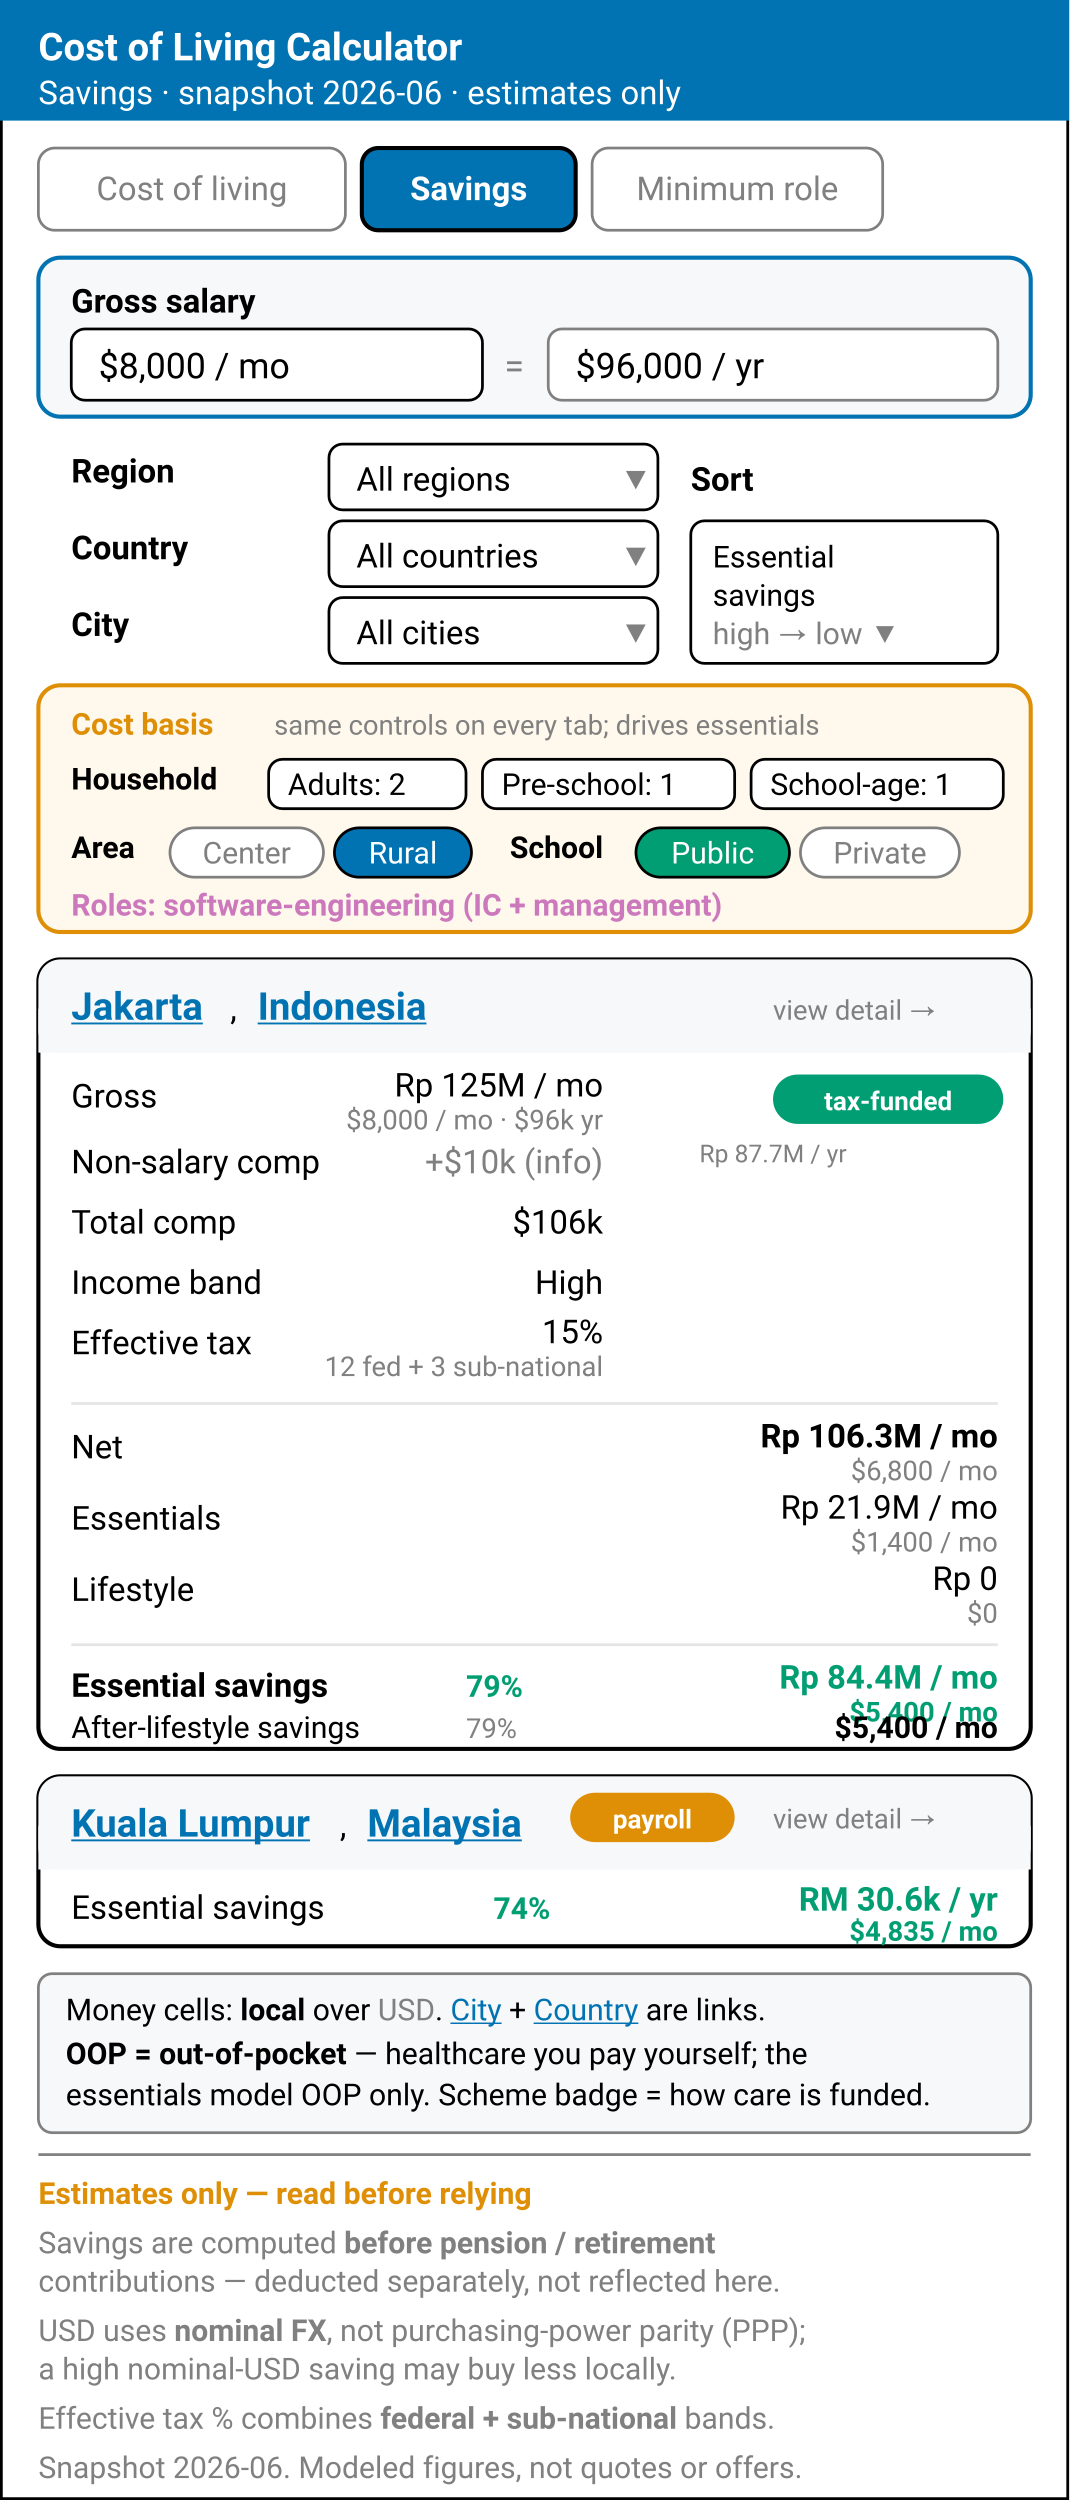
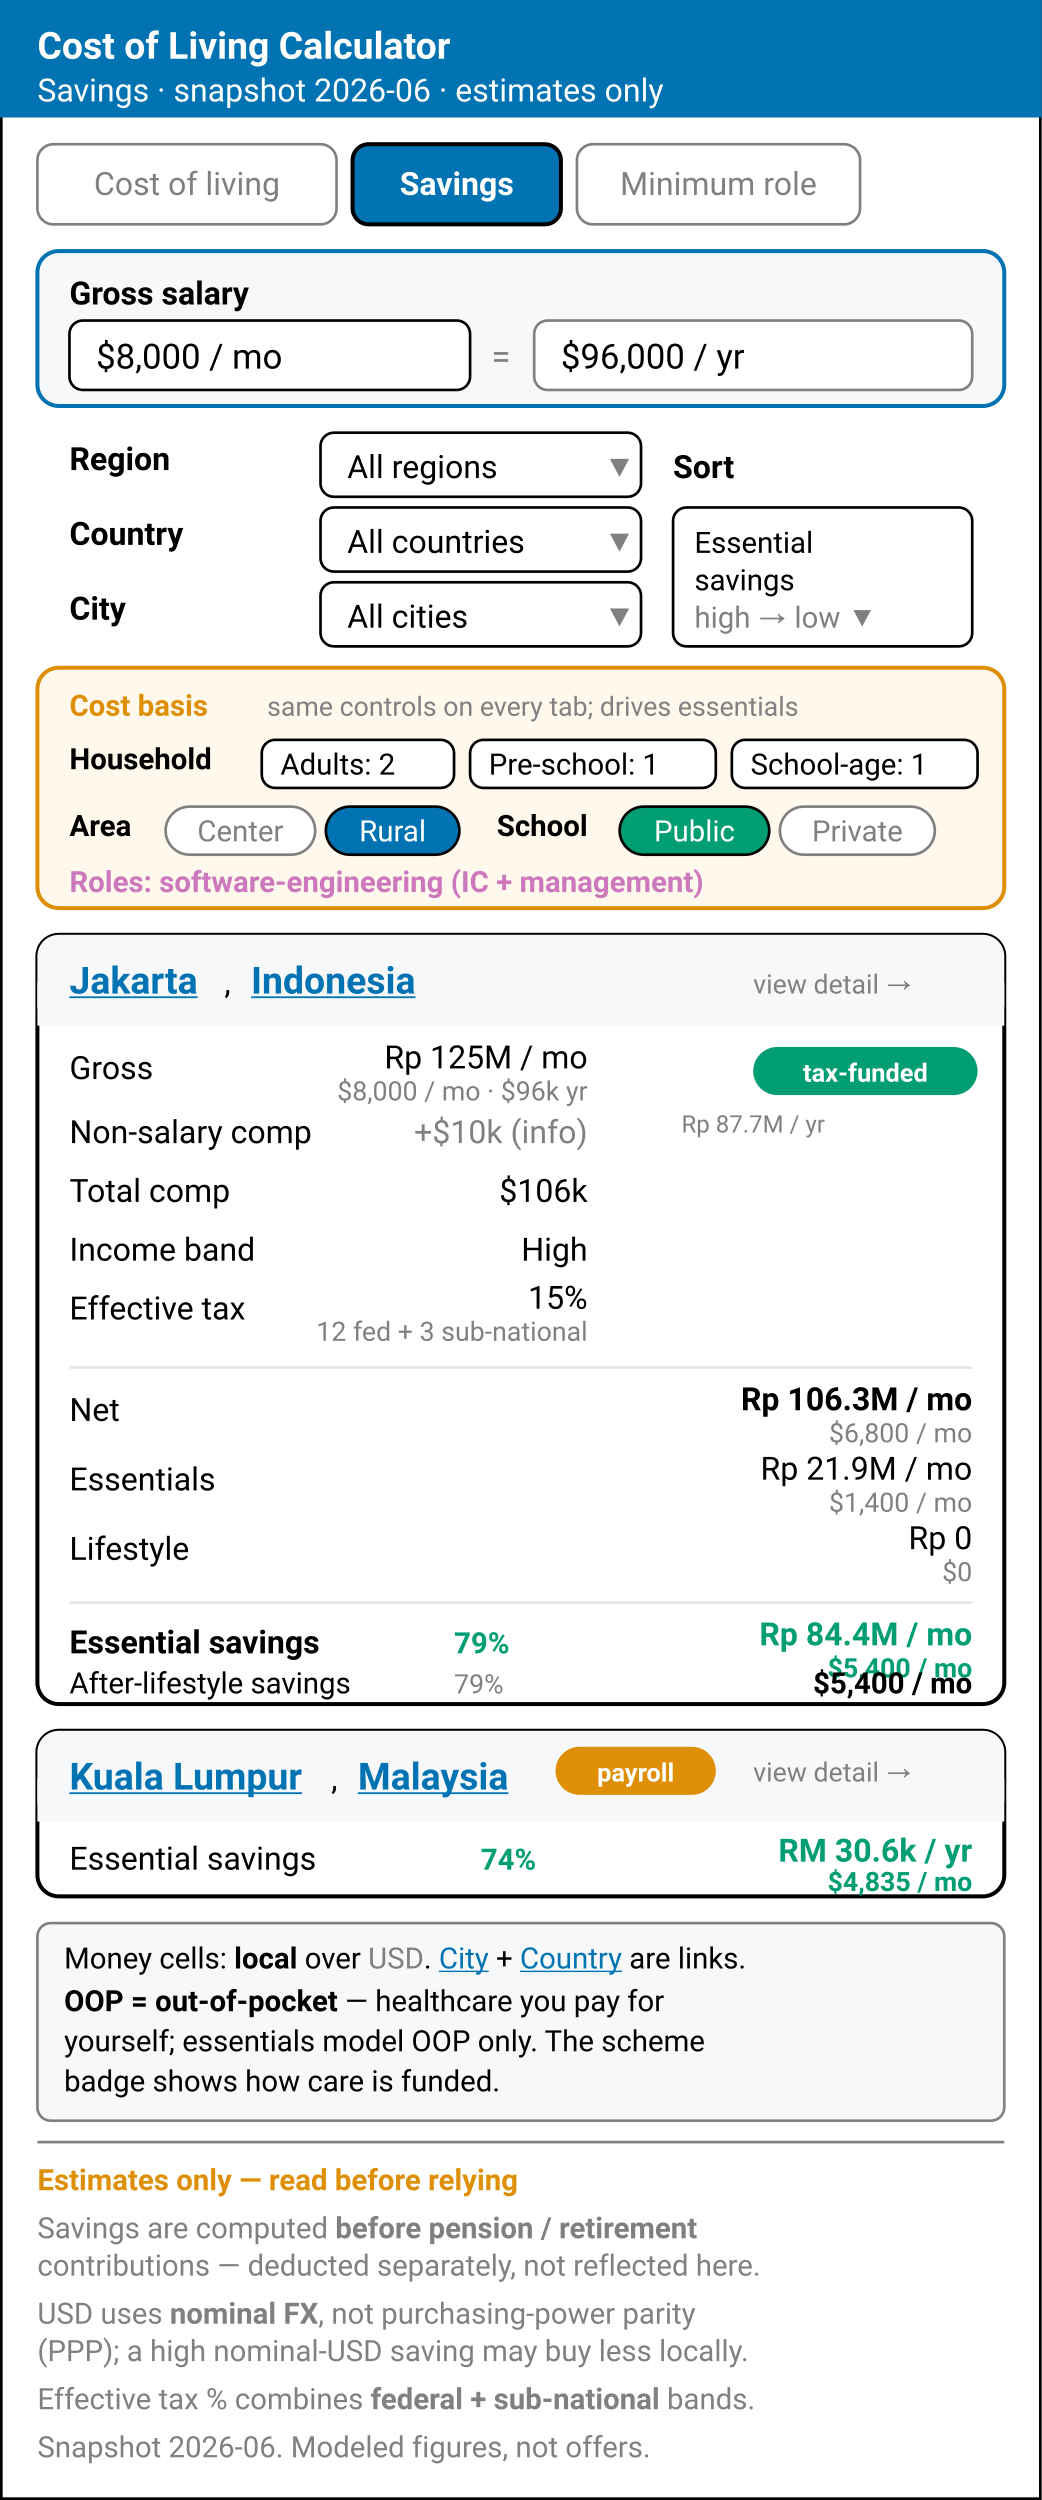
- <svg xmlns="http://www.w3.org/2000/svg" width="390" height="912" viewBox="0 0 390 912" font-family="-apple-system, Segoe UI, Roboto, Helvetica, Arial, sans-serif">
-   <rect x="0" y="0" width="390" height="912" fill="#FFFFFF" />
-   <rect x="0.5" y="0.5" width="389" height="911" fill="none" stroke="#000000" stroke-width="1" />
+ <svg xmlns="http://www.w3.org/2000/svg" width="390" height="936" viewBox="0 0 390 936" font-family="-apple-system, Segoe UI, Roboto, Helvetica, Arial, sans-serif">
+   <rect x="0" y="0" width="390" height="936" fill="#FFFFFF" />
+   <rect x="0.5" y="0.5" width="389" height="935" fill="none" stroke="#000000" stroke-width="1" />
  <rect x="0" y="0" width="390" height="44" fill="#0173B2" />
  <text x="14" y="22" font-size="14" font-weight="700" fill="#FFFFFF">Cost of Living Calculator</text>
  <text x="14" y="38" font-size="12" fill="#FFFFFF">Savings · snapshot 2026-06 · estimates only</text>
  <g font-size="12">
    <rect x="14" y="54" width="112" height="30" rx="6" fill="#FFFFFF" stroke="#808080" stroke-width="1" />
    <text x="70" y="73" text-anchor="middle" fill="#808080">Cost of living</text>
    <rect x="132" y="54" width="78" height="30" rx="6" fill="#0173B2" stroke="#000000" stroke-width="1.5" />
    <text x="171" y="73" text-anchor="middle" font-weight="700" fill="#FFFFFF">Savings</text>
    <rect x="216" y="54" width="106" height="30" rx="6" fill="#FFFFFF" stroke="#808080" stroke-width="1" />
    <text x="269" y="73" text-anchor="middle" fill="#808080">Minimum role</text>
  </g>
  <rect x="14" y="94" width="362" height="58" rx="8" fill="#F6F8FA" stroke="#0173B2" stroke-width="1.5" />
  <text x="26" y="114" font-size="12" font-weight="700" fill="#000000">Gross salary</text>
  <rect x="26" y="120" width="150" height="26" rx="5" fill="#FFFFFF" stroke="#000000" stroke-width="1" />
  <text x="36" y="138" font-size="13" fill="#000000">$8,000 / mo</text>
  <text x="184" y="138" font-size="13" fill="#808080">=</text>
  <rect x="200" y="120" width="164" height="26" rx="5" fill="#FFFFFF" stroke="#808080" stroke-width="1" />
  <text x="210" y="138" font-size="13" fill="#000000">$96,000 / yr</text>
  <g font-size="12">
    <text x="26" y="176" font-weight="600" fill="#000000">Region</text>
    <rect x="120" y="162" width="120" height="24" rx="5" fill="#FFFFFF" stroke="#000000" stroke-width="1" />
    <text x="130" y="179" fill="#000000">All regions</text>
    <text x="226" y="179" fill="#808080">▼</text>
    <text x="26" y="204" font-weight="600" fill="#000000">Country</text>
    <rect x="120" y="190" width="120" height="24" rx="5" fill="#FFFFFF" stroke="#000000" stroke-width="1" />
    <text x="130" y="207" fill="#000000">All countries</text>
    <text x="226" y="207" fill="#808080">▼</text>
    <text x="26" y="232" font-weight="600" fill="#000000">City</text>
    <rect x="120" y="218" width="120" height="24" rx="5" fill="#FFFFFF" stroke="#000000" stroke-width="1" />
    <text x="130" y="235" fill="#000000">All cities</text>
    <text x="226" y="235" fill="#808080">▼</text>
    <text x="252" y="179" font-weight="600" fill="#000000">Sort</text>
    <rect x="252" y="190" width="112" height="52" rx="5" fill="#FFFFFF" stroke="#000000" stroke-width="1" />
    <text x="260" y="207" font-size="11" fill="#000000">Essential</text>
    <text x="260" y="221" font-size="11" fill="#000000">savings</text>
    <text x="260" y="235" font-size="11" fill="#808080">high → low ▼</text>
  </g>
  <rect x="14" y="250" width="362" height="90" rx="8" fill="#FFF8EC" stroke="#DE8F05" stroke-width="1.5" />
  <g font-size="11">
    <text x="26" y="268" font-weight="700" fill="#DE8F05">Cost basis</text>
    <text x="100" y="268" font-size="10" fill="#808080">same controls on every tab; drives essentials</text>
    <text x="26" y="288" font-weight="600" fill="#000000">Household</text>
    <rect x="98" y="277" width="72" height="18" rx="5" fill="#FFFFFF" stroke="#000000" stroke-width="1" />
    <text x="105" y="290" fill="#000000">Adults: 2</text>
    <rect x="176" y="277" width="92" height="18" rx="5" fill="#FFFFFF" stroke="#000000" stroke-width="1" />
    <text x="183" y="290" fill="#000000">Pre-school: 1</text>
    <rect x="274" y="277" width="92" height="18" rx="5" fill="#FFFFFF" stroke="#000000" stroke-width="1" />
    <text x="281" y="290" fill="#000000">School-age: 1</text>
    <text x="26" y="313" font-weight="600" fill="#000000">Area</text>
    <rect x="62" y="302" width="56" height="18" rx="9" fill="#FFFFFF" stroke="#808080" stroke-width="1" />
    <text x="90" y="315" text-anchor="middle" fill="#808080">Center</text>
    <rect x="122" y="302" width="50" height="18" rx="9" fill="#0173B2" stroke="#000000" stroke-width="1" />
    <text x="147" y="315" text-anchor="middle" fill="#FFFFFF">Rural</text>
    <text x="186" y="313" font-weight="600" fill="#000000">School</text>
    <rect x="232" y="302" width="56" height="18" rx="9" fill="#029E73" stroke="#000000" stroke-width="1" />
    <text x="260" y="315" text-anchor="middle" fill="#FFFFFF">Public</text>
    <rect x="292" y="302" width="58" height="18" rx="9" fill="#FFFFFF" stroke="#808080" stroke-width="1" />
    <text x="321" y="315" text-anchor="middle" fill="#808080">Private</text>
    <text x="26" y="334" font-size="11" font-weight="700" fill="#CC78BC">Roles: software-engineering (IC + management)</text>
  </g>
  <rect x="14" y="350" width="362" height="288" rx="8" fill="#FFFFFF" stroke="#000000" stroke-width="1.5" />
  <rect x="14" y="350" width="362" height="34" rx="8" fill="#F6F8FA" />
  <rect x="14" y="368" width="362" height="16" fill="#F6F8FA" />
  <text x="26" y="372" font-size="14" fill="#0173B2" text-decoration="underline" font-weight="700">Jakarta</text>
  <text x="84" y="372" font-size="12" fill="#000000">, </text>
  <text x="94" y="372" font-size="14" fill="#0173B2" text-decoration="underline" font-weight="700">Indonesia</text>
  <text x="282" y="372" font-size="10" fill="#808080">view detail →</text>
  <rect x="282" y="392" width="84" height="18" rx="9" fill="#029E73" />
  <text x="324" y="405" font-size="9.5" fill="#FFFFFF" text-anchor="middle" font-weight="700">tax-funded</text>
  <text x="282" y="424" font-size="9" fill="#808080" text-anchor="middle">Rp 87.7M / yr</text>
  <g font-size="12">
    <text x="26" y="404" fill="#000000">Gross</text>
    <text x="220" y="400" fill="#000000" text-anchor="end">Rp 125M / mo</text>
    <text x="220" y="412" fill="#808080" font-size="10" text-anchor="end">$8,000 / mo · $96k yr</text>
    <text x="26" y="428" fill="#000000">Non-salary comp</text>
    <text x="220" y="428" fill="#808080" text-anchor="end">+$10k (info)</text>
    <text x="26" y="450" fill="#000000">Total comp</text>
    <text x="220" y="450" fill="#000000" text-anchor="end">$106k</text>
    <text x="26" y="472" fill="#000000">Income band</text>
    <text x="220" y="472" fill="#000000" text-anchor="end">High</text>
    <text x="26" y="494" fill="#000000">Effective tax</text>
    <text x="220" y="490" fill="#000000" text-anchor="end">15%</text>
    <text x="220" y="502" fill="#808080" font-size="10" text-anchor="end">12 fed + 3 sub-national</text>
  </g>
  <line x1="26" y1="512" x2="364" y2="512" stroke="#E5E5E5" stroke-width="1" />
  <g font-size="12">
    <text x="26" y="532" fill="#000000">Net</text>
    <text x="364" y="528" fill="#000000" text-anchor="end" font-weight="600">Rp 106.3M / mo</text>
    <text x="364" y="540" fill="#808080" font-size="10" text-anchor="end">$6,800 / mo</text>
    <text x="26" y="558" fill="#000000">Essentials</text>
    <text x="364" y="554" fill="#000000" text-anchor="end">Rp 21.9M / mo</text>
    <text x="364" y="566" fill="#808080" font-size="10" text-anchor="end">$1,400 / mo</text>
    <text x="26" y="584" fill="#000000">Lifestyle</text>
    <text x="364" y="580" fill="#000000" text-anchor="end">Rp 0</text>
    <text x="364" y="592" fill="#808080" font-size="10" text-anchor="end">$0</text>
  </g>
  <line x1="26" y1="600" x2="364" y2="600" stroke="#E5E5E5" stroke-width="1" />
  <g font-size="12">
    <text x="26" y="619" fill="#000000" font-weight="700">Essential savings</text>
    <text x="170" y="619" fill="#029E73" font-weight="700" font-size="11">79%</text>
    <text x="364" y="616" fill="#029E73" text-anchor="end" font-weight="700">Rp 84.4M / mo</text>
    <text x="364" y="628" fill="#029E73" font-size="10" text-anchor="end" font-weight="600">$5,400 / mo</text>
  </g>
  <text x="26" y="634" font-size="11" fill="#000000">After-lifestyle savings</text>
  <text x="170" y="634" font-size="10" fill="#808080">79%</text>
  <text x="364" y="634" font-size="11" fill="#000000" text-anchor="end" font-weight="600">$5,400 / mo</text>
  <rect x="14" y="648" width="362" height="62" rx="8" fill="#FFFFFF" stroke="#000000" stroke-width="1.5" />
  <rect x="14" y="648" width="362" height="34" rx="8" fill="#F6F8FA" />
  <rect x="14" y="666" width="362" height="16" fill="#F6F8FA" />
  <text x="26" y="670" font-size="14" fill="#0173B2" text-decoration="underline" font-weight="700">Kuala Lumpur</text>
  <text x="124" y="670" font-size="12" fill="#000000">, </text>
  <text x="134" y="670" font-size="14" fill="#0173B2" text-decoration="underline" font-weight="700">Malaysia</text>
  <rect x="208" y="654" width="60" height="18" rx="9" fill="#DE8F05" />
  <text x="238" y="667" font-size="9.5" fill="#FFFFFF" text-anchor="middle" font-weight="700">payroll</text>
  <text x="282" y="667" font-size="10" fill="#808080">view detail →</text>
  <g font-size="12">
    <text x="26" y="700" fill="#000000">Essential savings</text>
    <text x="180" y="700" fill="#029E73" font-weight="700" font-size="11">74%</text>
    <text x="364" y="697" fill="#029E73" text-anchor="end" font-weight="700">RM 30.6k / yr</text>
    <text x="364" y="708" fill="#029E73" font-size="10" text-anchor="end" font-weight="600">$4,835 / mo</text>
  </g>
-   <rect x="14" y="720" width="362" height="58" rx="5" fill="#F6F8FA" stroke="#808080" stroke-width="1" />
+   <rect x="14" y="720" width="362" height="74" rx="5" fill="#F6F8FA" stroke="#808080" stroke-width="1" />
  <g font-size="11">
    <text x="24" y="737" fill="#000000">Money cells: <tspan font-weight="700">local</tspan> over <tspan fill="#808080">USD</tspan>. <tspan fill="#0173B2" text-decoration="underline">City</tspan> + <tspan fill="#0173B2" text-decoration="underline">Country</tspan> are links.</text>
    <text x="24" y="753" fill="#000000">
-       <tspan font-weight="700">OOP = out-of-pocket</tspan> — healthcare you pay yourself; the</text>
-     <text x="24" y="768" fill="#000000">essentials model OOP only. Scheme badge = how care is funded.</text>
+       <tspan font-weight="700">OOP = out-of-pocket</tspan> — healthcare you pay for</text>
+     <text x="24" y="768" fill="#000000">yourself; essentials model OOP only. The scheme</text>
+     <text x="24" y="783" fill="#000000">badge shows how care is funded.</text>
  </g>
-   <line x1="14" y1="786" x2="376" y2="786" stroke="#808080" stroke-width="1" />
+   <line x1="14" y1="802" x2="376" y2="802" stroke="#808080" stroke-width="1" />
  <g font-size="11" fill="#808080">
-     <text x="14" y="804" font-weight="700" fill="#DE8F05">Estimates only — read before relying</text>
-     <text x="14" y="822">Savings are computed <tspan font-weight="600">before pension / retirement</tspan>
+     <text x="14" y="820" font-weight="700" fill="#DE8F05">Estimates only — read before relying</text>
+     <text x="14" y="838">Savings are computed <tspan font-weight="600">before pension / retirement</tspan>
    </text>
-     <text x="14" y="836">contributions — deducted separately, not reflected here.</text>
-     <text x="14" y="854">USD uses <tspan font-weight="600">nominal FX</tspan>, not purchasing-power parity (PPP);</text>
-     <text x="14" y="868">a high nominal-USD saving may buy less locally.</text>
-     <text x="14" y="886">Effective tax % combines <tspan font-weight="600">federal + sub-national</tspan> bands.</text>
-     <text x="14" y="904">Snapshot 2026-06. Modeled figures, not quotes or offers.</text>
+     <text x="14" y="852">contributions — deducted separately, not reflected here.</text>
+     <text x="14" y="870">USD uses <tspan font-weight="600">nominal FX</tspan>, not purchasing-power parity</text>
+     <text x="14" y="884">(PPP); a high nominal-USD saving may buy less locally.</text>
+     <text x="14" y="902">Effective tax % combines <tspan font-weight="600">federal + sub-national</tspan> bands.</text>
+     <text x="14" y="920">Snapshot 2026-06. Modeled figures, not offers.</text>
  </g>
</svg>
